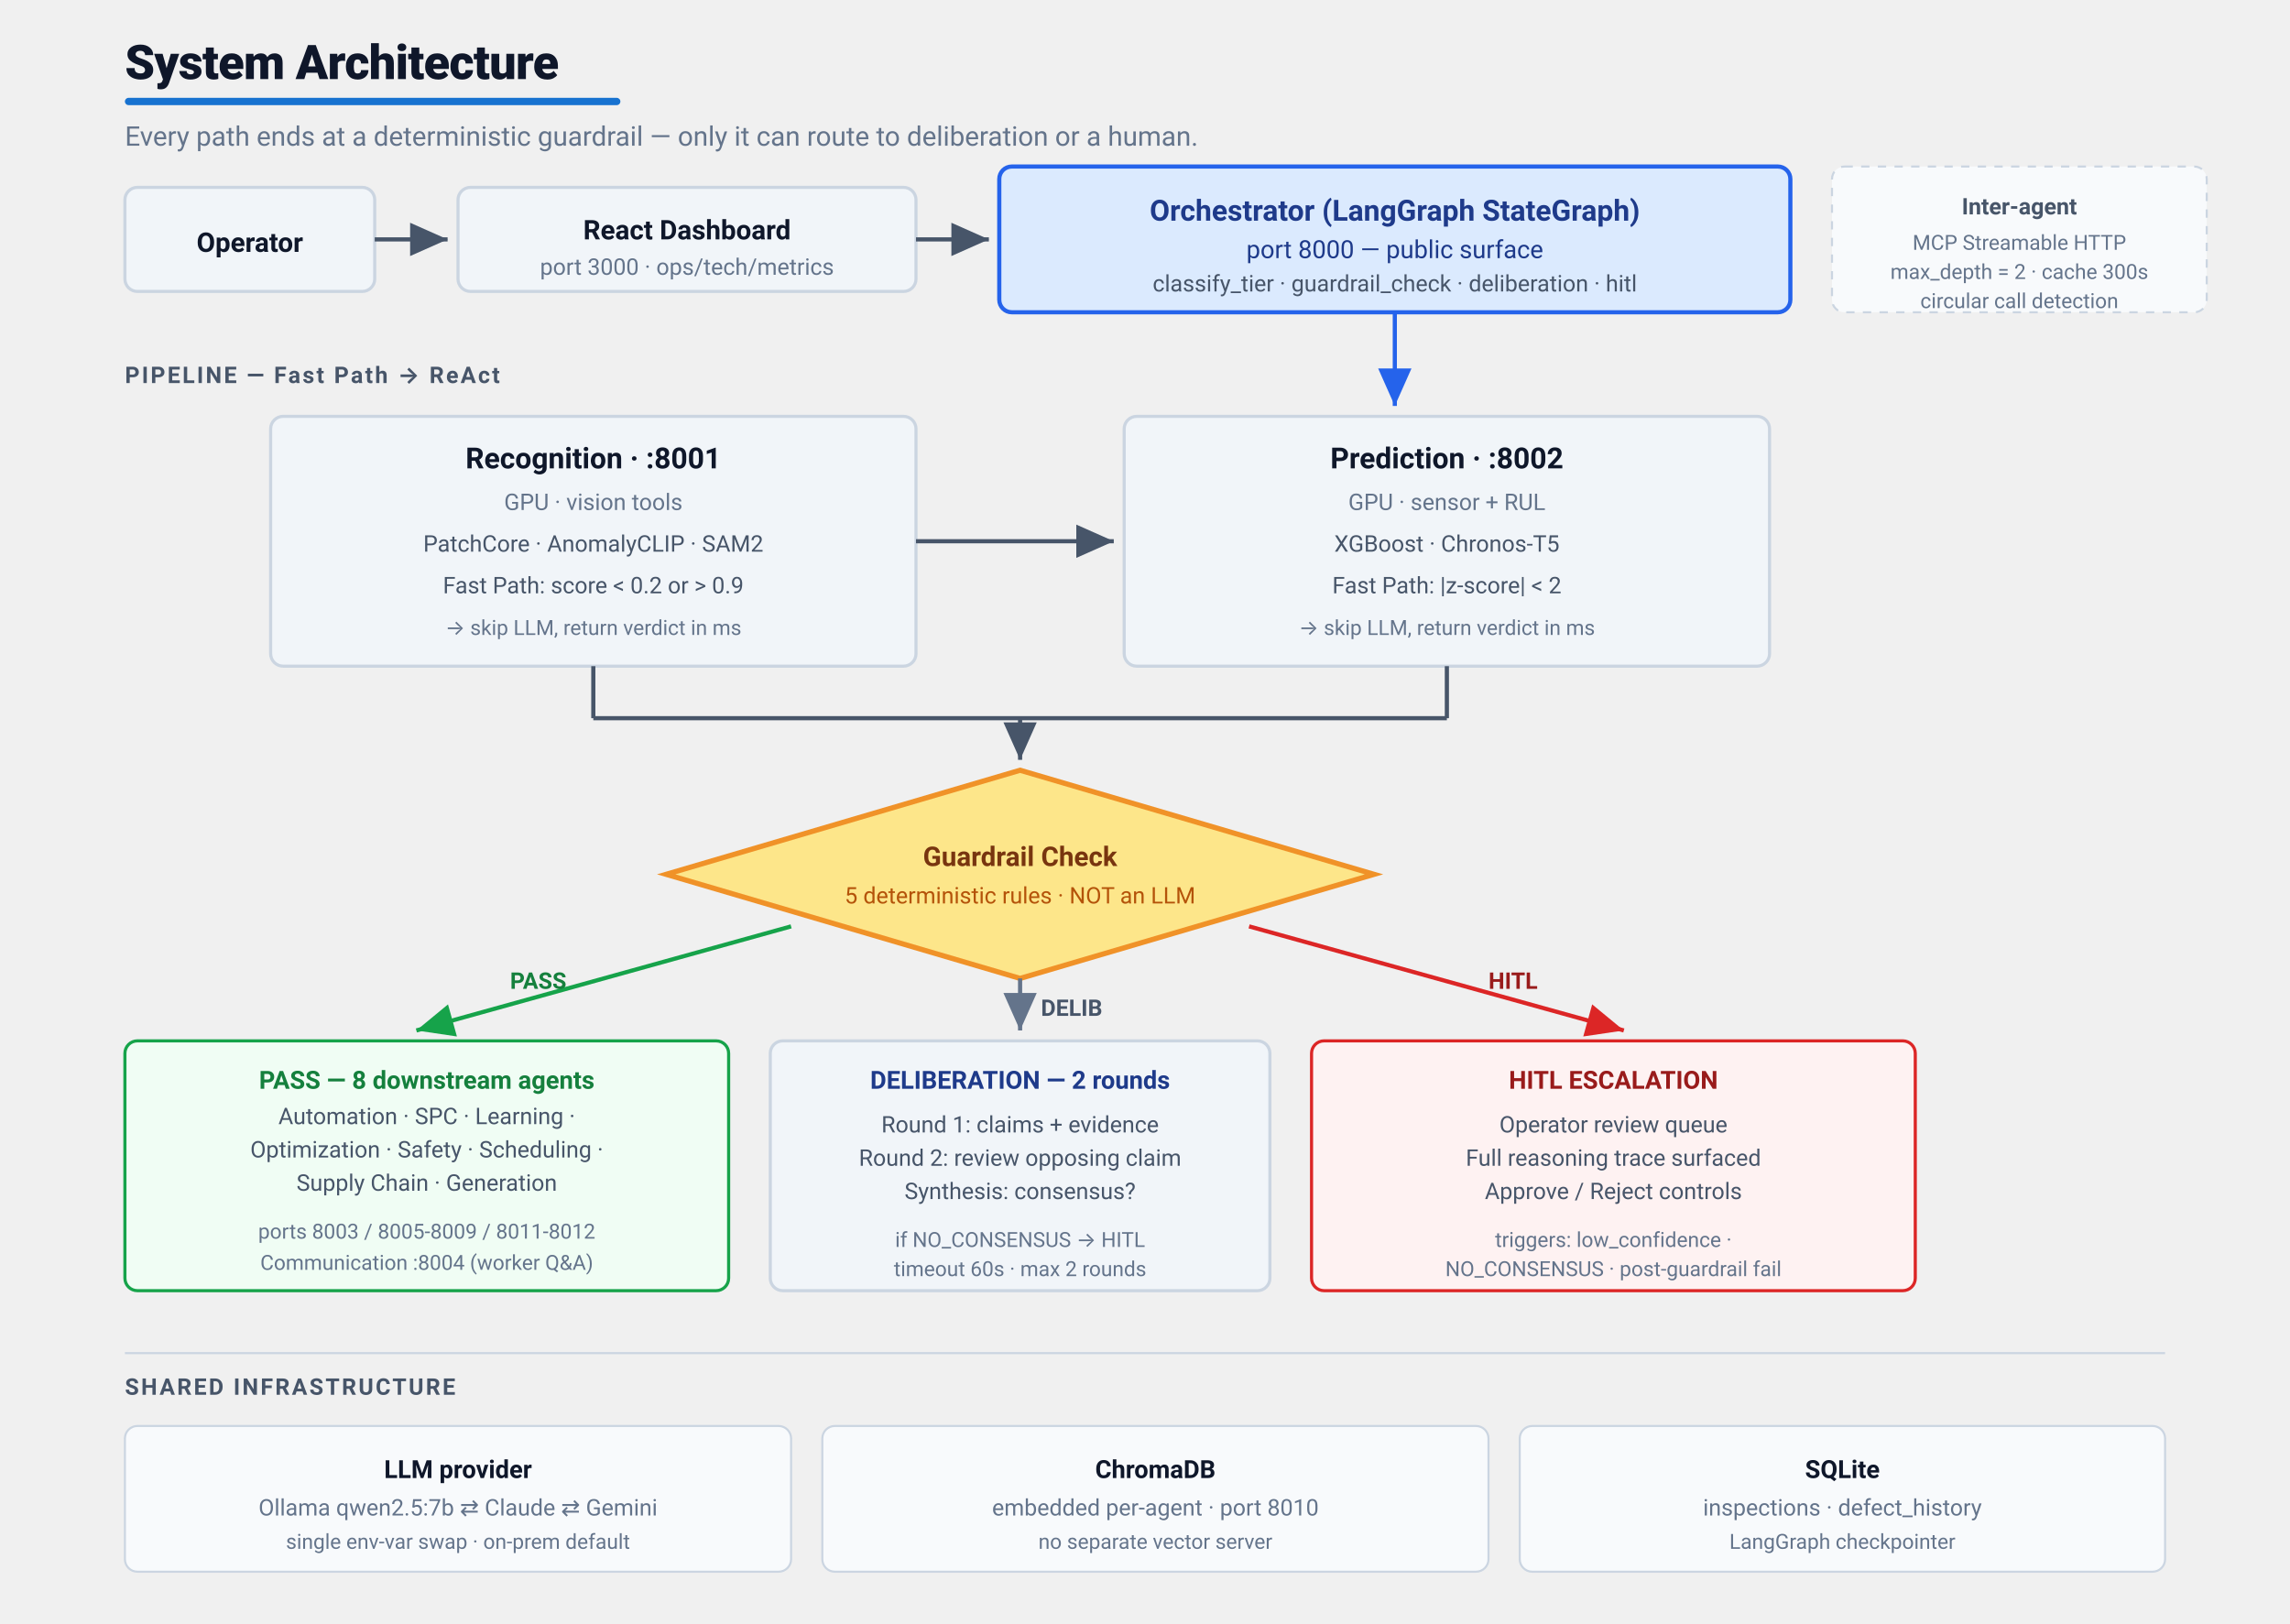
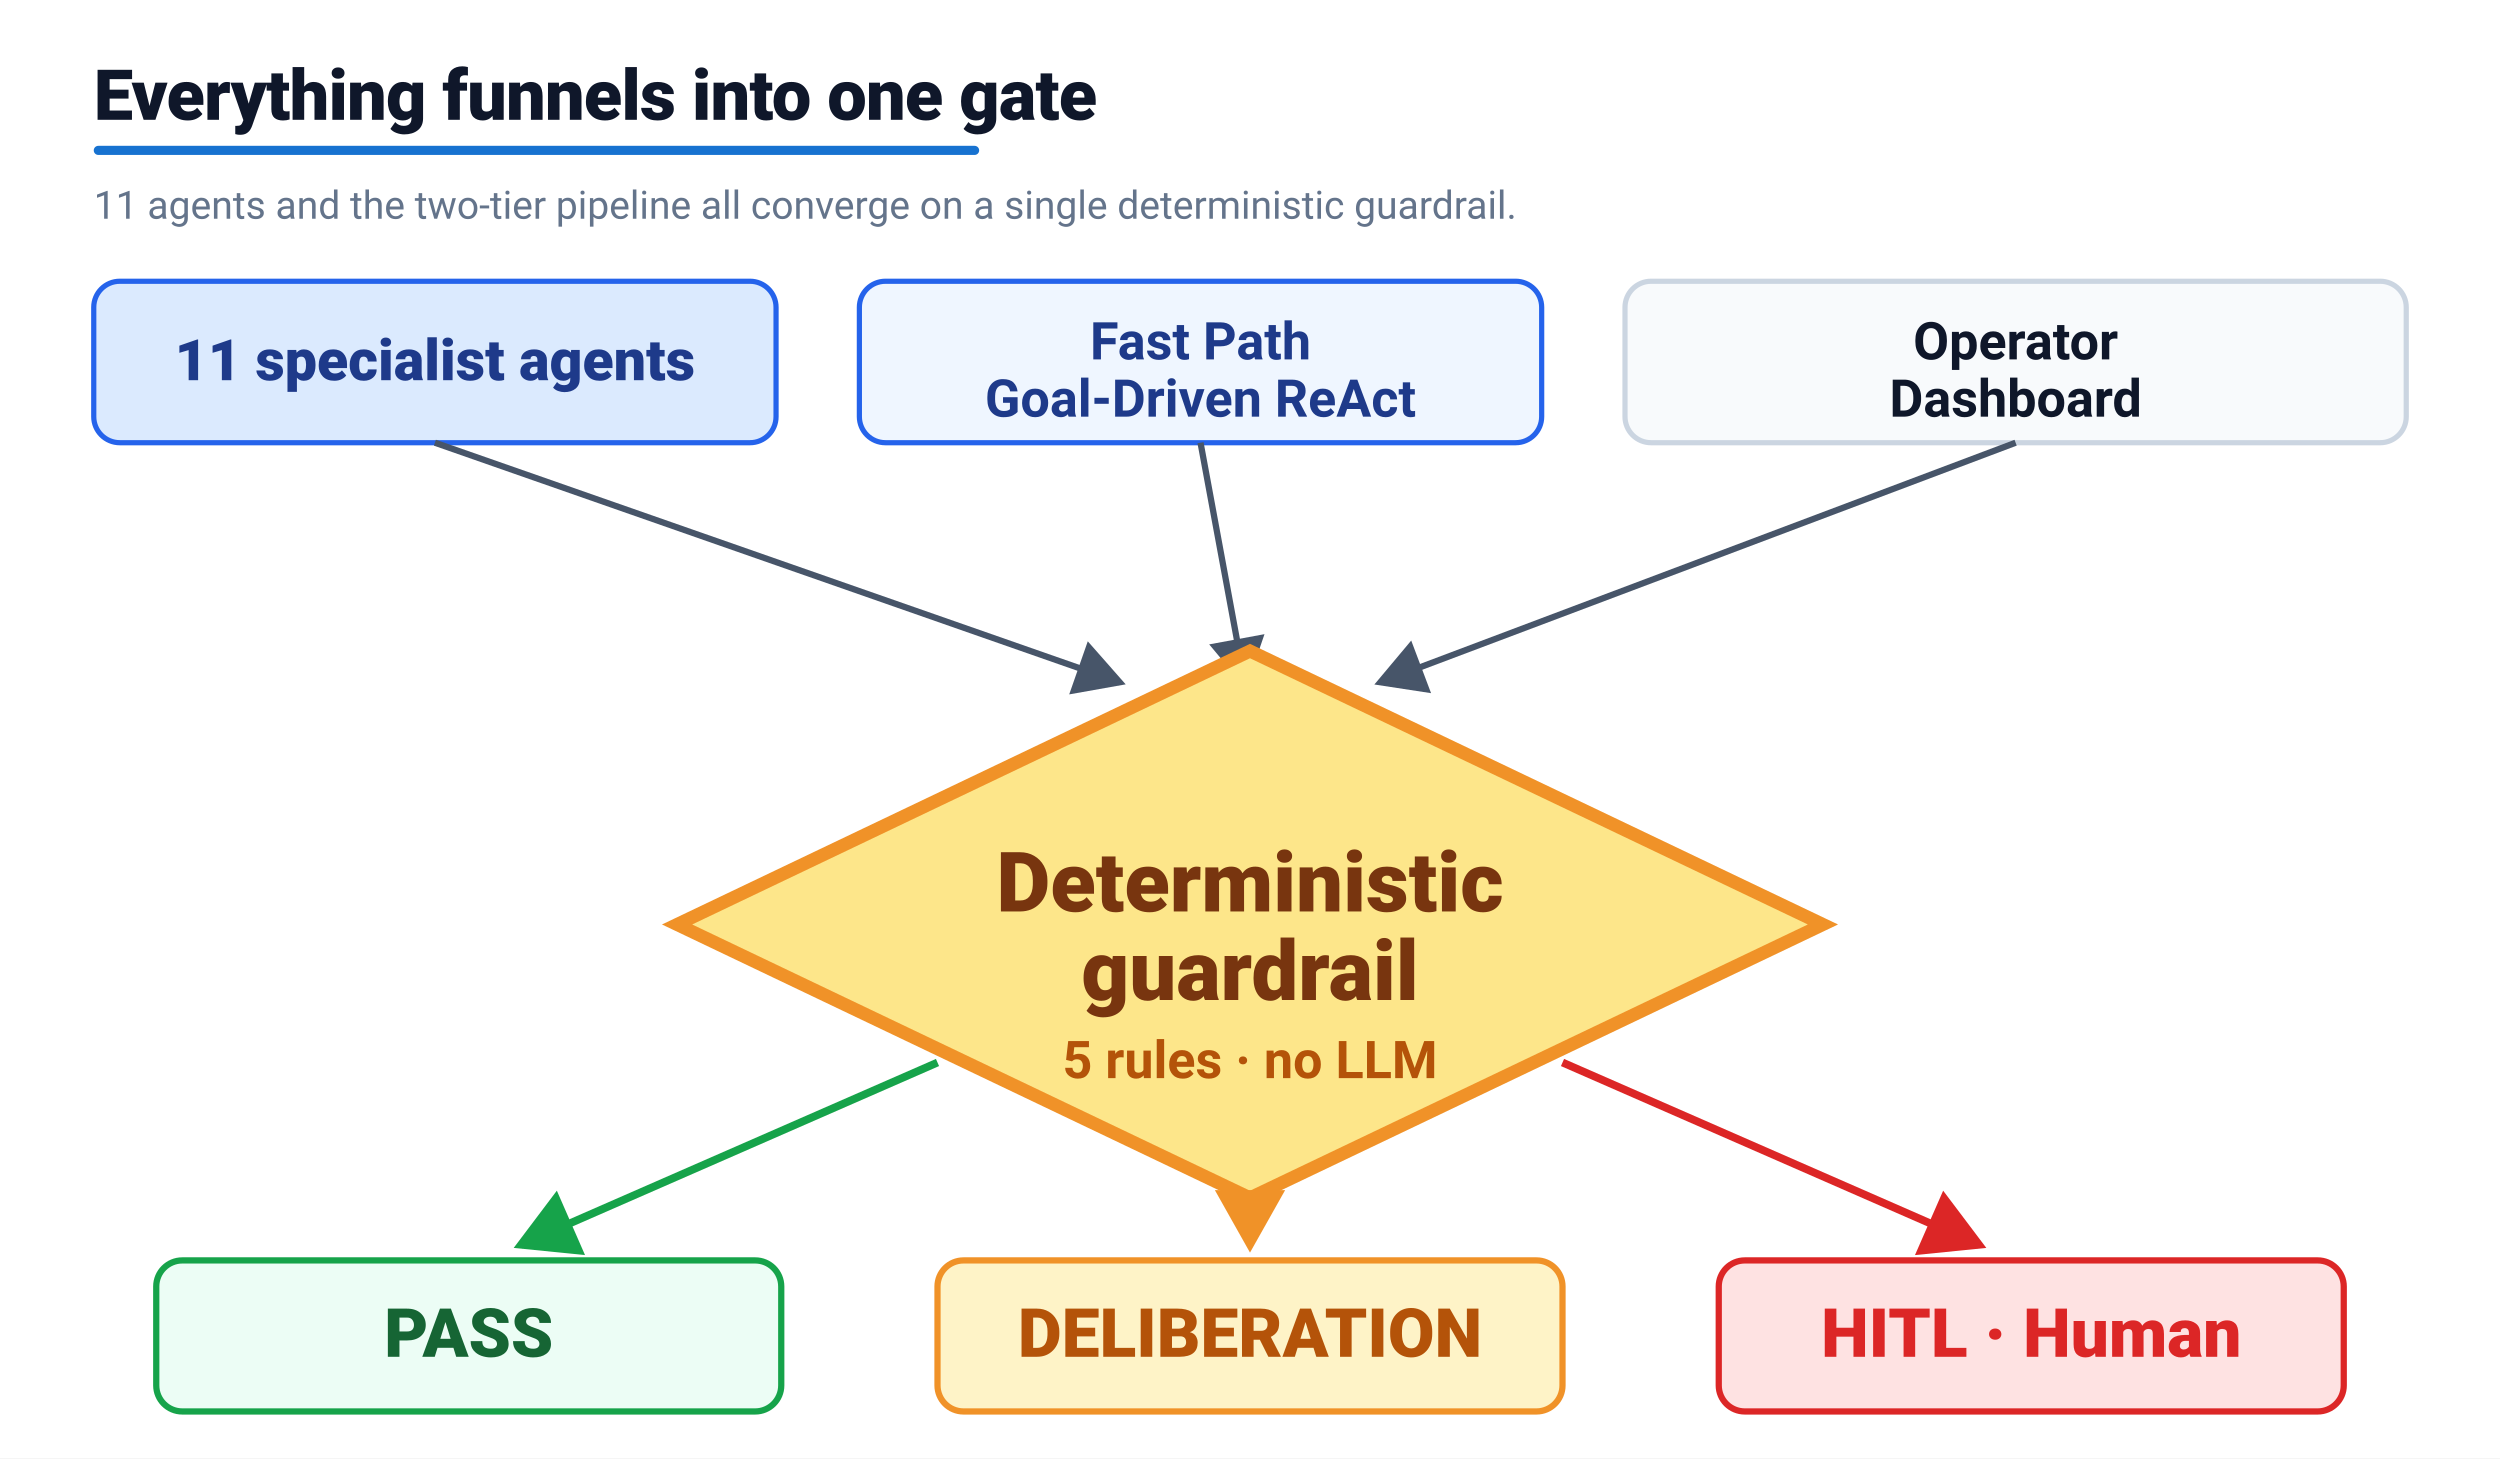
- <svg xmlns="http://www.w3.org/2000/svg" viewBox="0 0 1100 780" font-family="ui-sans-serif, system-ui, -apple-system, 'Segoe UI', Roboto, sans-serif">
+ <svg xmlns="http://www.w3.org/2000/svg" viewBox="0 0 960 560" font-family="ui-sans-serif, system-ui, -apple-system, 'Segoe UI', Roboto, sans-serif">
  <defs>
-     <marker id="arrow" markerWidth="10" markerHeight="8" refX="9" refY="4" orient="auto" markerUnits="strokeWidth">
-       <path d="M0,0 L0,8 L9,4 z" fill="#475569" />
+     <marker id="a-slate" markerWidth="9" markerHeight="9" refX="7" refY="4.5" orient="auto" markerUnits="strokeWidth">
+       <path d="M0,0 L8,4.5 L0,9 z" fill="#475569" />
    </marker>
-     <marker id="arrow-blue" markerWidth="10" markerHeight="8" refX="9" refY="4" orient="auto" markerUnits="strokeWidth">
-       <path d="M0,0 L0,8 L9,4 z" fill="#2563eb" />
+     <marker id="a-blue" markerWidth="9" markerHeight="9" refX="7" refY="4.5" orient="auto" markerUnits="strokeWidth">
+       <path d="M0,0 L8,4.5 L0,9 z" fill="#2563eb" />
    </marker>
-     <marker id="arrow-green" markerWidth="10" markerHeight="8" refX="9" refY="4" orient="auto" markerUnits="strokeWidth">
-       <path d="M0,0 L0,8 L9,4 z" fill="#16a34a" />
+     <marker id="a-green" markerWidth="9" markerHeight="9" refX="7" refY="4.5" orient="auto" markerUnits="strokeWidth">
+       <path d="M0,0 L8,4.5 L0,9 z" fill="#16a34a" />
    </marker>
-     <marker id="arrow-delib" markerWidth="10" markerHeight="8" refX="9" refY="4" orient="auto" markerUnits="strokeWidth">
-       <path d="M0,0 L0,8 L9,4 z" fill="#64748b" />
+     <marker id="a-amber" markerWidth="9" markerHeight="9" refX="7" refY="4.5" orient="auto" markerUnits="strokeWidth">
+       <path d="M0,0 L8,4.5 L0,9 z" fill="#f09228" />
    </marker>
-     <marker id="arrow-red" markerWidth="10" markerHeight="8" refX="9" refY="4" orient="auto" markerUnits="strokeWidth">
-       <path d="M0,0 L0,8 L9,4 z" fill="#dc2626" />
+     <marker id="a-red" markerWidth="9" markerHeight="9" refX="7" refY="4.5" orient="auto" markerUnits="strokeWidth">
+       <path d="M0,0 L8,4.5 L0,9 z" fill="#dc2626" />
    </marker>
  </defs>
-   <text x="60" y="38" font-size="23" font-weight="800" fill="#0f172a" letter-spacing="-.3">System Architecture</text>
-   <rect x="60" y="47" width="238" height="3.5" rx="1.75" fill="#1772d0" />
-   <text x="60" y="70" font-size="13" fill="#64748b">Every path ends at a deterministic guardrail — only it can route to deliberation or a human.</text>
-   <rect x="60" y="90" width="120" height="50" rx="6" fill="#f1f5f9" stroke="#cbd5e1" stroke-width="1.5" />
-   <text x="120" y="121" text-anchor="middle" font-size="13" font-weight="600" fill="#0f172a">Operator</text>
-   <line x1="180" y1="115" x2="215" y2="115" stroke="#475569" stroke-width="2" marker-end="url(#arrow)" />
-   <rect x="220" y="90" width="220" height="50" rx="6" fill="#f1f5f9" stroke="#cbd5e1" stroke-width="1.5" />
-   <text x="330" y="115" text-anchor="middle" font-size="13" font-weight="600" fill="#0f172a">React Dashboard</text>
-   <text x="330" y="132" text-anchor="middle" font-size="11" fill="#64748b">port 3000 · ops/tech/metrics</text>
-   <line x1="440" y1="115" x2="475" y2="115" stroke="#475569" stroke-width="2" marker-end="url(#arrow)" />
-   <rect x="480" y="80" width="380" height="70" rx="6" fill="#dbeafe" stroke="#2563eb" stroke-width="2" />
-   <text x="670" y="106" text-anchor="middle" font-size="14" font-weight="700" fill="#1e3a8a">Orchestrator (LangGraph StateGraph)</text>
-   <text x="670" y="124" text-anchor="middle" font-size="12" fill="#1e3a8a">port 8000 — public surface</text>
-   <text x="670" y="140" text-anchor="middle" font-size="11" fill="#475569">classify_tier · guardrail_check · deliberation · hitl</text>
-   <rect x="880" y="80" width="180" height="70" rx="6" fill="#f8fafc" stroke="#cbd5e1" stroke-width="1" stroke-dasharray="4 4" />
-   <text x="970" y="103" text-anchor="middle" font-size="11" font-weight="600" fill="#475569">Inter-agent</text>
-   <text x="970" y="120" text-anchor="middle" font-size="10" fill="#64748b">MCP Streamable HTTP</text>
-   <text x="970" y="134" text-anchor="middle" font-size="10" fill="#64748b">max_depth = 2 · cache 300s</text>
-   <text x="970" y="148" text-anchor="middle" font-size="10" fill="#64748b">circular call detection</text>
-   <line x1="670" y1="150" x2="670" y2="195" stroke="#2563eb" stroke-width="2" marker-end="url(#arrow-blue)" />
-   <text x="60" y="184" font-size="11" font-weight="700" fill="#475569" letter-spacing="1">PIPELINE — Fast Path → ReAct</text>
-   <rect x="130" y="200" width="310" height="120" rx="6" fill="#f1f5f9" stroke="#cbd5e1" stroke-width="1.5" />
-   <text x="285" y="225" text-anchor="middle" font-size="14" font-weight="700" fill="#0f172a">Recognition · :8001</text>
-   <text x="285" y="245" text-anchor="middle" font-size="11" fill="#64748b">GPU · vision tools</text>
-   <text x="285" y="265" text-anchor="middle" font-size="11" fill="#475569">PatchCore · AnomalyCLIP · SAM2</text>
-   <text x="285" y="285" text-anchor="middle" font-size="11" fill="#475569">Fast Path: score &lt; 0.2 or &gt; 0.9</text>
-   <text x="285" y="305" text-anchor="middle" font-size="10" fill="#64748b">→ skip LLM, return verdict in ms</text>
-   <line x1="440" y1="260" x2="535" y2="260" stroke="#475569" stroke-width="2" marker-end="url(#arrow)" />
-   <rect x="540" y="200" width="310" height="120" rx="6" fill="#f1f5f9" stroke="#cbd5e1" stroke-width="1.5" />
-   <text x="695" y="225" text-anchor="middle" font-size="14" font-weight="700" fill="#0f172a">Prediction · :8002</text>
-   <text x="695" y="245" text-anchor="middle" font-size="11" fill="#64748b">GPU · sensor + RUL</text>
-   <text x="695" y="265" text-anchor="middle" font-size="11" fill="#475569">XGBoost · Chronos-T5</text>
-   <text x="695" y="285" text-anchor="middle" font-size="11" fill="#475569">Fast Path: |z-score| &lt; 2</text>
-   <text x="695" y="305" text-anchor="middle" font-size="10" fill="#64748b">→ skip LLM, return verdict in ms</text>
-   <line x1="285" y1="320" x2="285" y2="345" stroke="#475569" stroke-width="2" />
-   <line x1="695" y1="320" x2="695" y2="345" stroke="#475569" stroke-width="2" />
-   <line x1="285" y1="345" x2="695" y2="345" stroke="#475569" stroke-width="2" />
-   <line x1="490" y1="345" x2="490" y2="365" stroke="#475569" stroke-width="2" marker-end="url(#arrow)" />
-   <polygon points="490,370 660,420 490,470 320,420" fill="#fde68a" stroke="#f09228" stroke-width="2.5" />
-   <text x="490" y="416" text-anchor="middle" font-size="13" font-weight="700" fill="#78350f">Guardrail Check</text>
-   <text x="490" y="434" text-anchor="middle" font-size="11" fill="#b45309">5 deterministic rules · NOT an LLM</text>
-   <line x1="380" y1="445" x2="200" y2="495" stroke="#16a34a" stroke-width="2" marker-end="url(#arrow-green)" />
-   <text x="245" y="475" font-size="11" font-weight="700" fill="#15803d">PASS</text>
-   <line x1="490" y1="470" x2="490" y2="495" stroke="#64748b" stroke-width="2" marker-end="url(#arrow-delib)" />
-   <text x="500" y="488" font-size="11" font-weight="700" fill="#475569">DELIB</text>
-   <line x1="600" y1="445" x2="780" y2="495" stroke="#dc2626" stroke-width="2" marker-end="url(#arrow-red)" />
-   <text x="715" y="475" font-size="11" font-weight="700" fill="#991b1b">HITL</text>
-   <rect x="60" y="500" width="290" height="120" rx="6" fill="#f0fdf4" stroke="#16a34a" stroke-width="1.5" />
-   <text x="205" y="523" text-anchor="middle" font-size="12" font-weight="700" fill="#15803d">PASS — 8 downstream agents</text>
-   <text x="205" y="540" text-anchor="middle" font-size="11" fill="#475569">Automation · SPC · Learning ·</text>
-   <text x="205" y="556" text-anchor="middle" font-size="11" fill="#475569">Optimization · Safety · Scheduling ·</text>
-   <text x="205" y="572" text-anchor="middle" font-size="11" fill="#475569">Supply Chain · Generation</text>
-   <text x="205" y="595" text-anchor="middle" font-size="10" fill="#64748b">ports 8003 / 8005-8009 / 8011-8012</text>
-   <text x="205" y="610" text-anchor="middle" font-size="10" fill="#64748b">Communication :8004 (worker Q&amp;A)</text>
-   <rect x="370" y="500" width="240" height="120" rx="6" fill="#f1f5f9" stroke="#cbd5e1" stroke-width="1.5" />
-   <text x="490" y="523" text-anchor="middle" font-size="12" font-weight="700" fill="#1e3a8a">DELIBERATION — 2 rounds</text>
-   <text x="490" y="544" text-anchor="middle" font-size="11" fill="#475569">Round 1: claims + evidence</text>
-   <text x="490" y="560" text-anchor="middle" font-size="11" fill="#475569">Round 2: review opposing claim</text>
-   <text x="490" y="576" text-anchor="middle" font-size="11" fill="#475569">Synthesis: consensus?</text>
-   <text x="490" y="599" text-anchor="middle" font-size="10" fill="#64748b">if NO_CONSENSUS → HITL</text>
-   <text x="490" y="613" text-anchor="middle" font-size="10" fill="#64748b">timeout 60s · max 2 rounds</text>
-   <rect x="630" y="500" width="290" height="120" rx="6" fill="#fef2f2" stroke="#dc2626" stroke-width="1.5" />
-   <text x="775" y="523" text-anchor="middle" font-size="12" font-weight="700" fill="#991b1b">HITL ESCALATION</text>
-   <text x="775" y="544" text-anchor="middle" font-size="11" fill="#475569">Operator review queue</text>
-   <text x="775" y="560" text-anchor="middle" font-size="11" fill="#475569">Full reasoning trace surfaced</text>
-   <text x="775" y="576" text-anchor="middle" font-size="11" fill="#475569">Approve / Reject controls</text>
-   <text x="775" y="599" text-anchor="middle" font-size="10" fill="#64748b">triggers: low_confidence ·</text>
-   <text x="775" y="613" text-anchor="middle" font-size="10" fill="#64748b">NO_CONSENSUS · post-guardrail fail</text>
-   <line x1="60" y1="650" x2="1040" y2="650" stroke="#cbd5e1" stroke-width="1" />
-   <text x="60" y="670" font-size="11" font-weight="700" fill="#475569" letter-spacing="1">SHARED INFRASTRUCTURE</text>
-   <rect x="60" y="685" width="320" height="70" rx="6" fill="#f8fafc" stroke="#cbd5e1" stroke-width="1" />
-   <text x="220" y="710" text-anchor="middle" font-size="12" font-weight="600" fill="#0f172a">LLM provider</text>
-   <text x="220" y="728" text-anchor="middle" font-size="11" fill="#64748b">Ollama qwen2.5:7b ⇄ Claude ⇄ Gemini</text>
-   <text x="220" y="744" text-anchor="middle" font-size="10" fill="#64748b">single env-var swap · on-prem default</text>
-   <rect x="395" y="685" width="320" height="70" rx="6" fill="#f8fafc" stroke="#cbd5e1" stroke-width="1" />
-   <text x="555" y="710" text-anchor="middle" font-size="12" font-weight="600" fill="#0f172a">ChromaDB</text>
-   <text x="555" y="728" text-anchor="middle" font-size="11" fill="#64748b">embedded per-agent · port 8010</text>
-   <text x="555" y="744" text-anchor="middle" font-size="10" fill="#64748b">no separate vector server</text>
-   <rect x="730" y="685" width="310" height="70" rx="6" fill="#f8fafc" stroke="#cbd5e1" stroke-width="1" />
-   <text x="885" y="710" text-anchor="middle" font-size="12" font-weight="600" fill="#0f172a">SQLite</text>
-   <text x="885" y="728" text-anchor="middle" font-size="11" fill="#64748b">inspections · defect_history</text>
-   <text x="885" y="744" text-anchor="middle" font-size="10" fill="#64748b">LangGraph checkpointer</text>
+   <rect x="0" y="0" width="960" height="560" fill="#ffffff" />
+   <text x="36" y="46" font-size="27" font-weight="800" fill="#0f172a" letter-spacing="-.3">Everything funnels into one gate</text>
+   <rect x="36" y="56" width="340" height="3.5" rx="1.75" fill="#1772d0" />
+   <text x="36" y="84" font-size="15" fill="#64748b">11 agents and the two-tier pipeline all converge on a single deterministic guardrail.</text>
+   <rect x="36" y="108" width="262" height="62" rx="10" fill="#dbeafe" stroke="#2563eb" stroke-width="2" />
+   <text x="167" y="146" text-anchor="middle" font-size="22" font-weight="800" fill="#1e3a8a">11 specialist agents</text>
+   <rect x="330" y="108" width="262" height="62" rx="10" fill="#eff6ff" stroke="#2563eb" stroke-width="2" />
+   <text x="461" y="138" text-anchor="middle" font-size="20" font-weight="700" fill="#1e3a8a">Fast Path</text>
+   <text x="461" y="160" text-anchor="middle" font-size="20" font-weight="700" fill="#1e3a8a">Goal-Driven ReAct</text>
+   <rect x="624" y="108" width="300" height="62" rx="10" fill="#f8fafc" stroke="#cbd5e1" stroke-width="2" />
+   <text x="774" y="138" text-anchor="middle" font-size="20" font-weight="700" fill="#0f172a">Operator</text>
+   <text x="774" y="160" text-anchor="middle" font-size="20" font-weight="700" fill="#0f172a">Dashboard</text>
+   <line x1="167" y1="170" x2="430" y2="262" stroke="#475569" stroke-width="2.4" marker-end="url(#a-slate)" />
+   <line x1="461" y1="170" x2="478" y2="262" stroke="#475569" stroke-width="2.4" marker-end="url(#a-slate)" />
+   <line x1="774" y1="170" x2="530" y2="262" stroke="#475569" stroke-width="2.4" marker-end="url(#a-slate)" />
+   <polygon points="480,250 700,355 480,460 260,355" fill="#fde68a" stroke="#f09228" stroke-width="5" />
+   <text x="480" y="350" text-anchor="middle" font-size="32" font-weight="800" fill="#78350f">Deterministic</text>
+   <text x="480" y="384" text-anchor="middle" font-size="32" font-weight="800" fill="#78350f">guardrail</text>
+   <text x="480" y="414" text-anchor="middle" font-size="20" font-weight="600" fill="#b45309">5 rules · no LLM</text>
+   <line x1="360" y1="408" x2="200" y2="478" stroke="#16a34a" stroke-width="3" marker-end="url(#a-green)" />
+   <line x1="480" y1="460" x2="480" y2="478" stroke="#f09228" stroke-width="3" marker-end="url(#a-amber)" />
+   <line x1="600" y1="408" x2="760" y2="478" stroke="#dc2626" stroke-width="3" marker-end="url(#a-red)" />
+   <rect x="60" y="484" width="240" height="58" rx="10" fill="#ecfdf5" stroke="#16a34a" stroke-width="2.4" />
+   <text x="180" y="521" text-anchor="middle" font-size="26" font-weight="800" fill="#166534">PASS</text>
+   <rect x="360" y="484" width="240" height="58" rx="10" fill="#fef3c7" stroke="#f09228" stroke-width="2.4" />
+   <text x="480" y="521" text-anchor="middle" font-size="26" font-weight="800" fill="#b45309">DELIBERATION</text>
+   <rect x="660" y="484" width="240" height="58" rx="10" fill="#fee2e2" stroke="#dc2626" stroke-width="2.4" />
+   <text x="780" y="521" text-anchor="middle" font-size="26" font-weight="800" fill="#dc2626">HITL · Human</text>
</svg>
